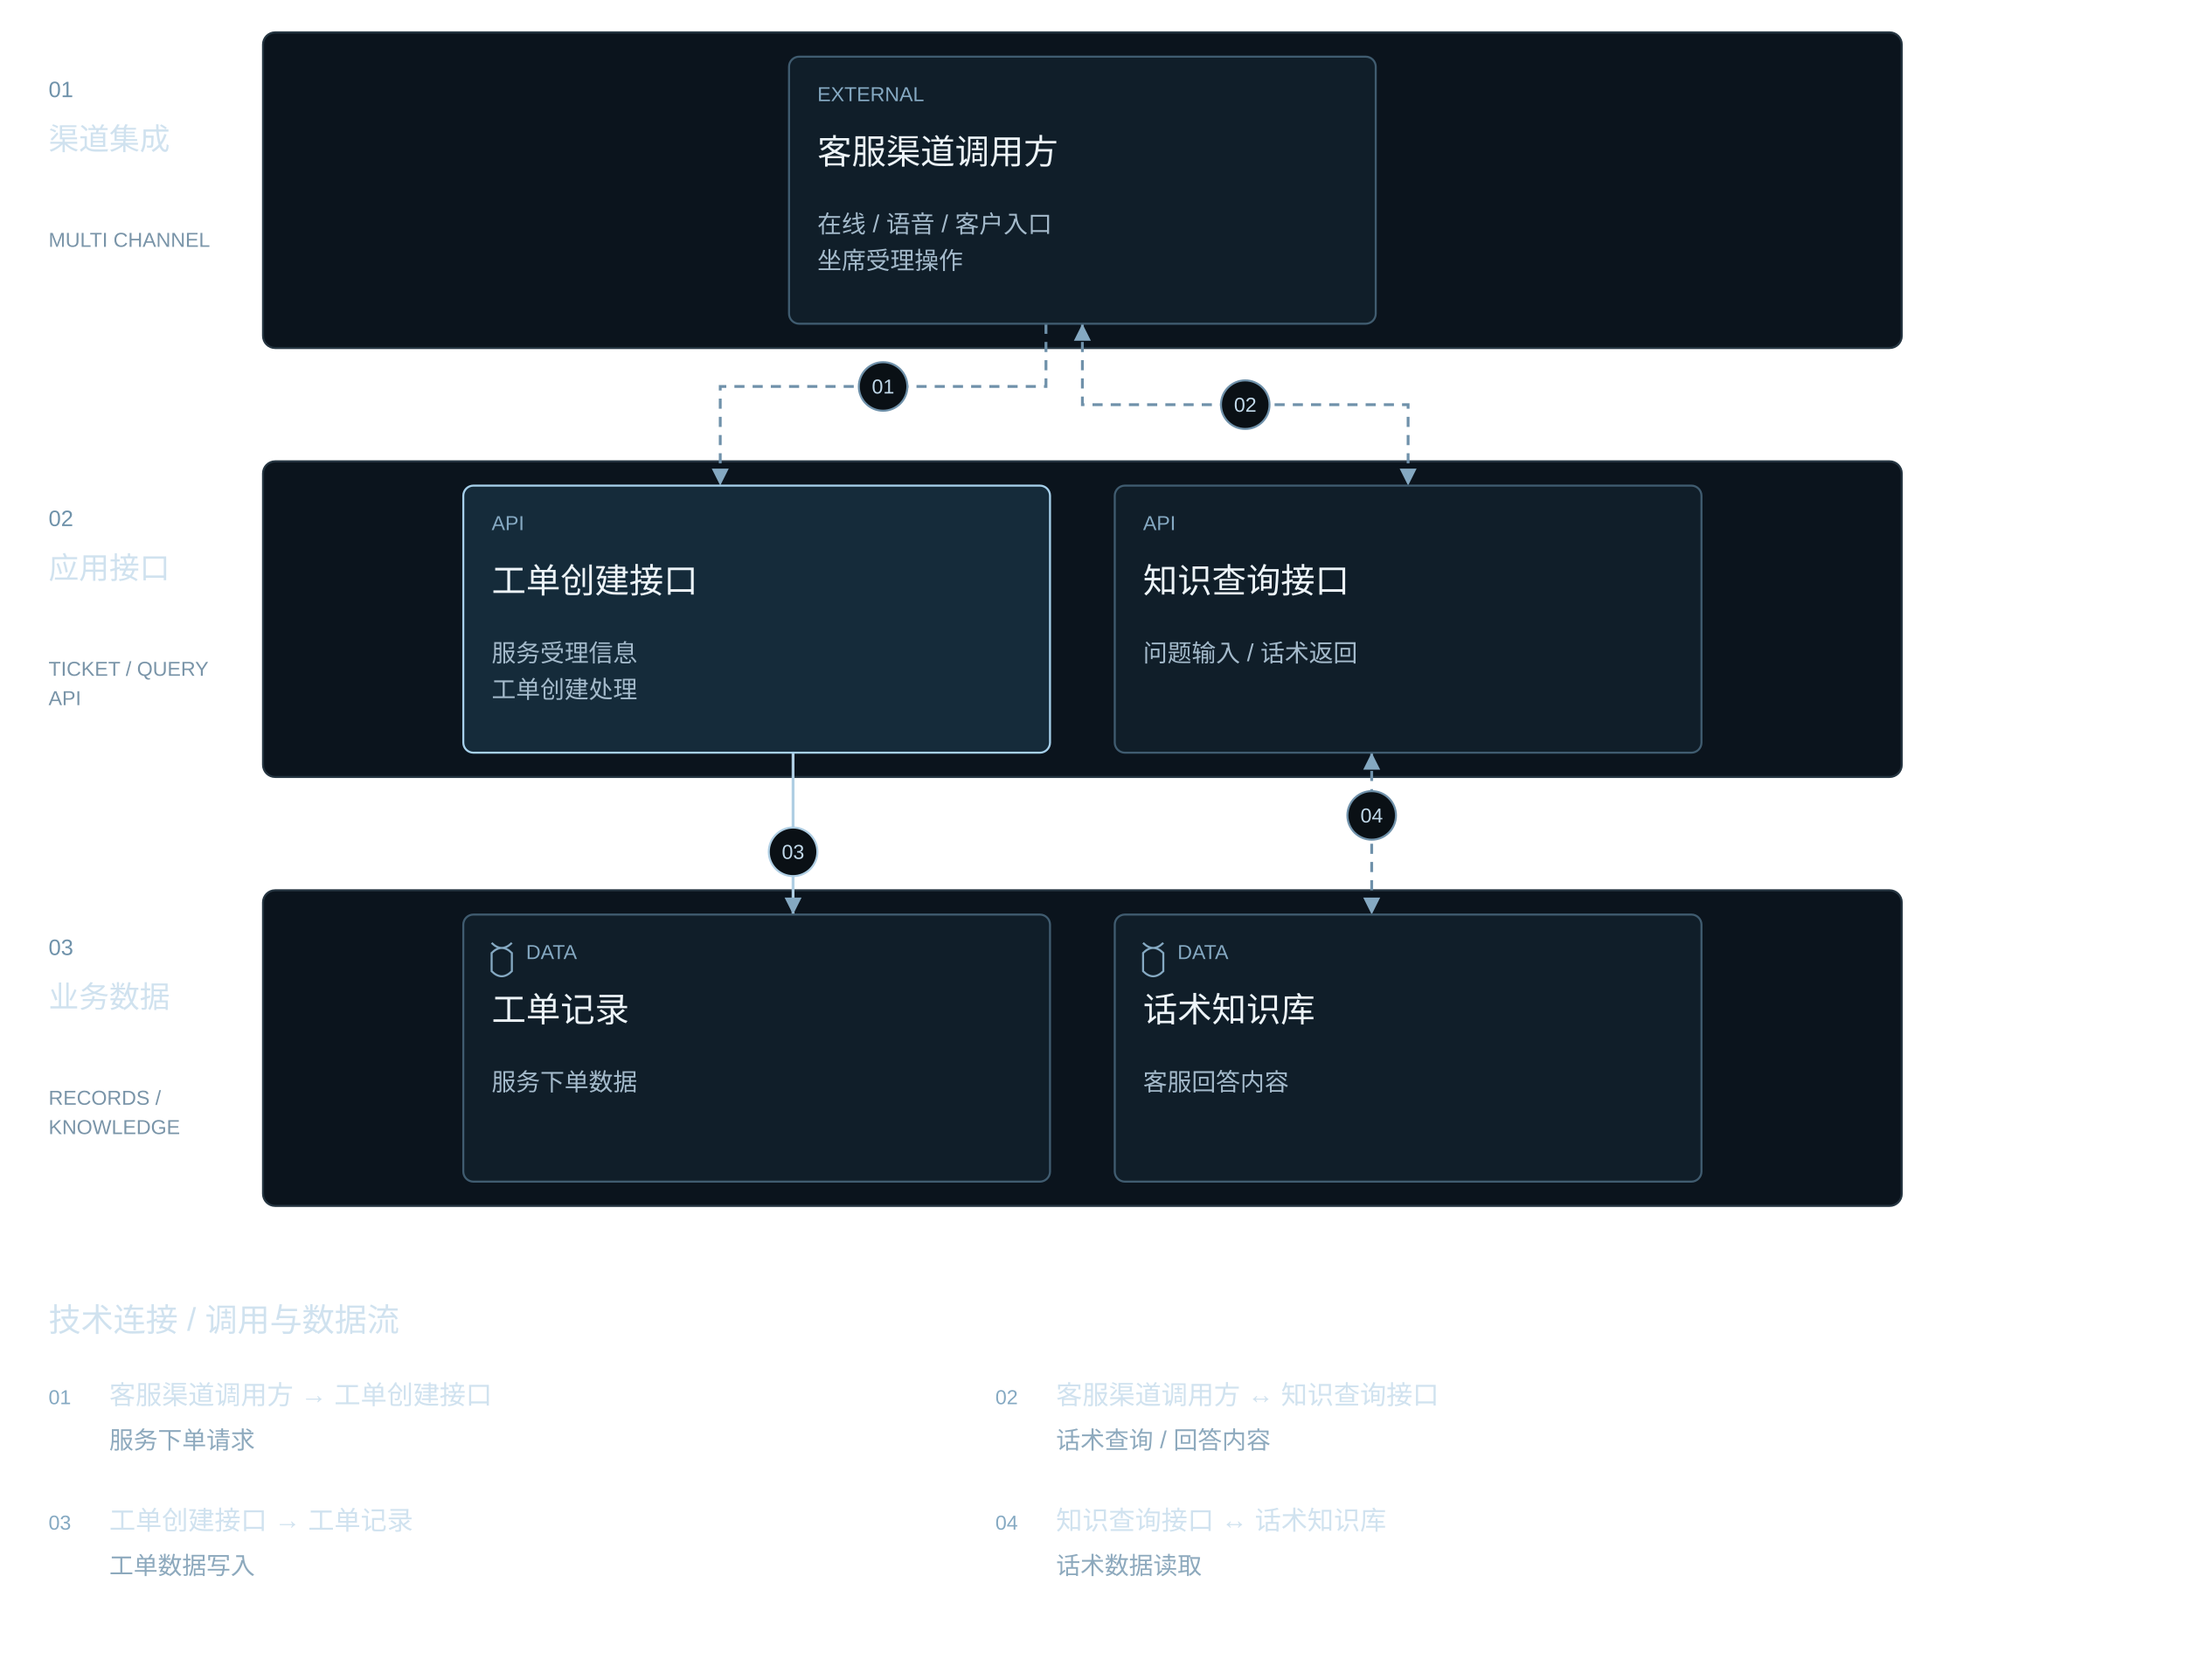
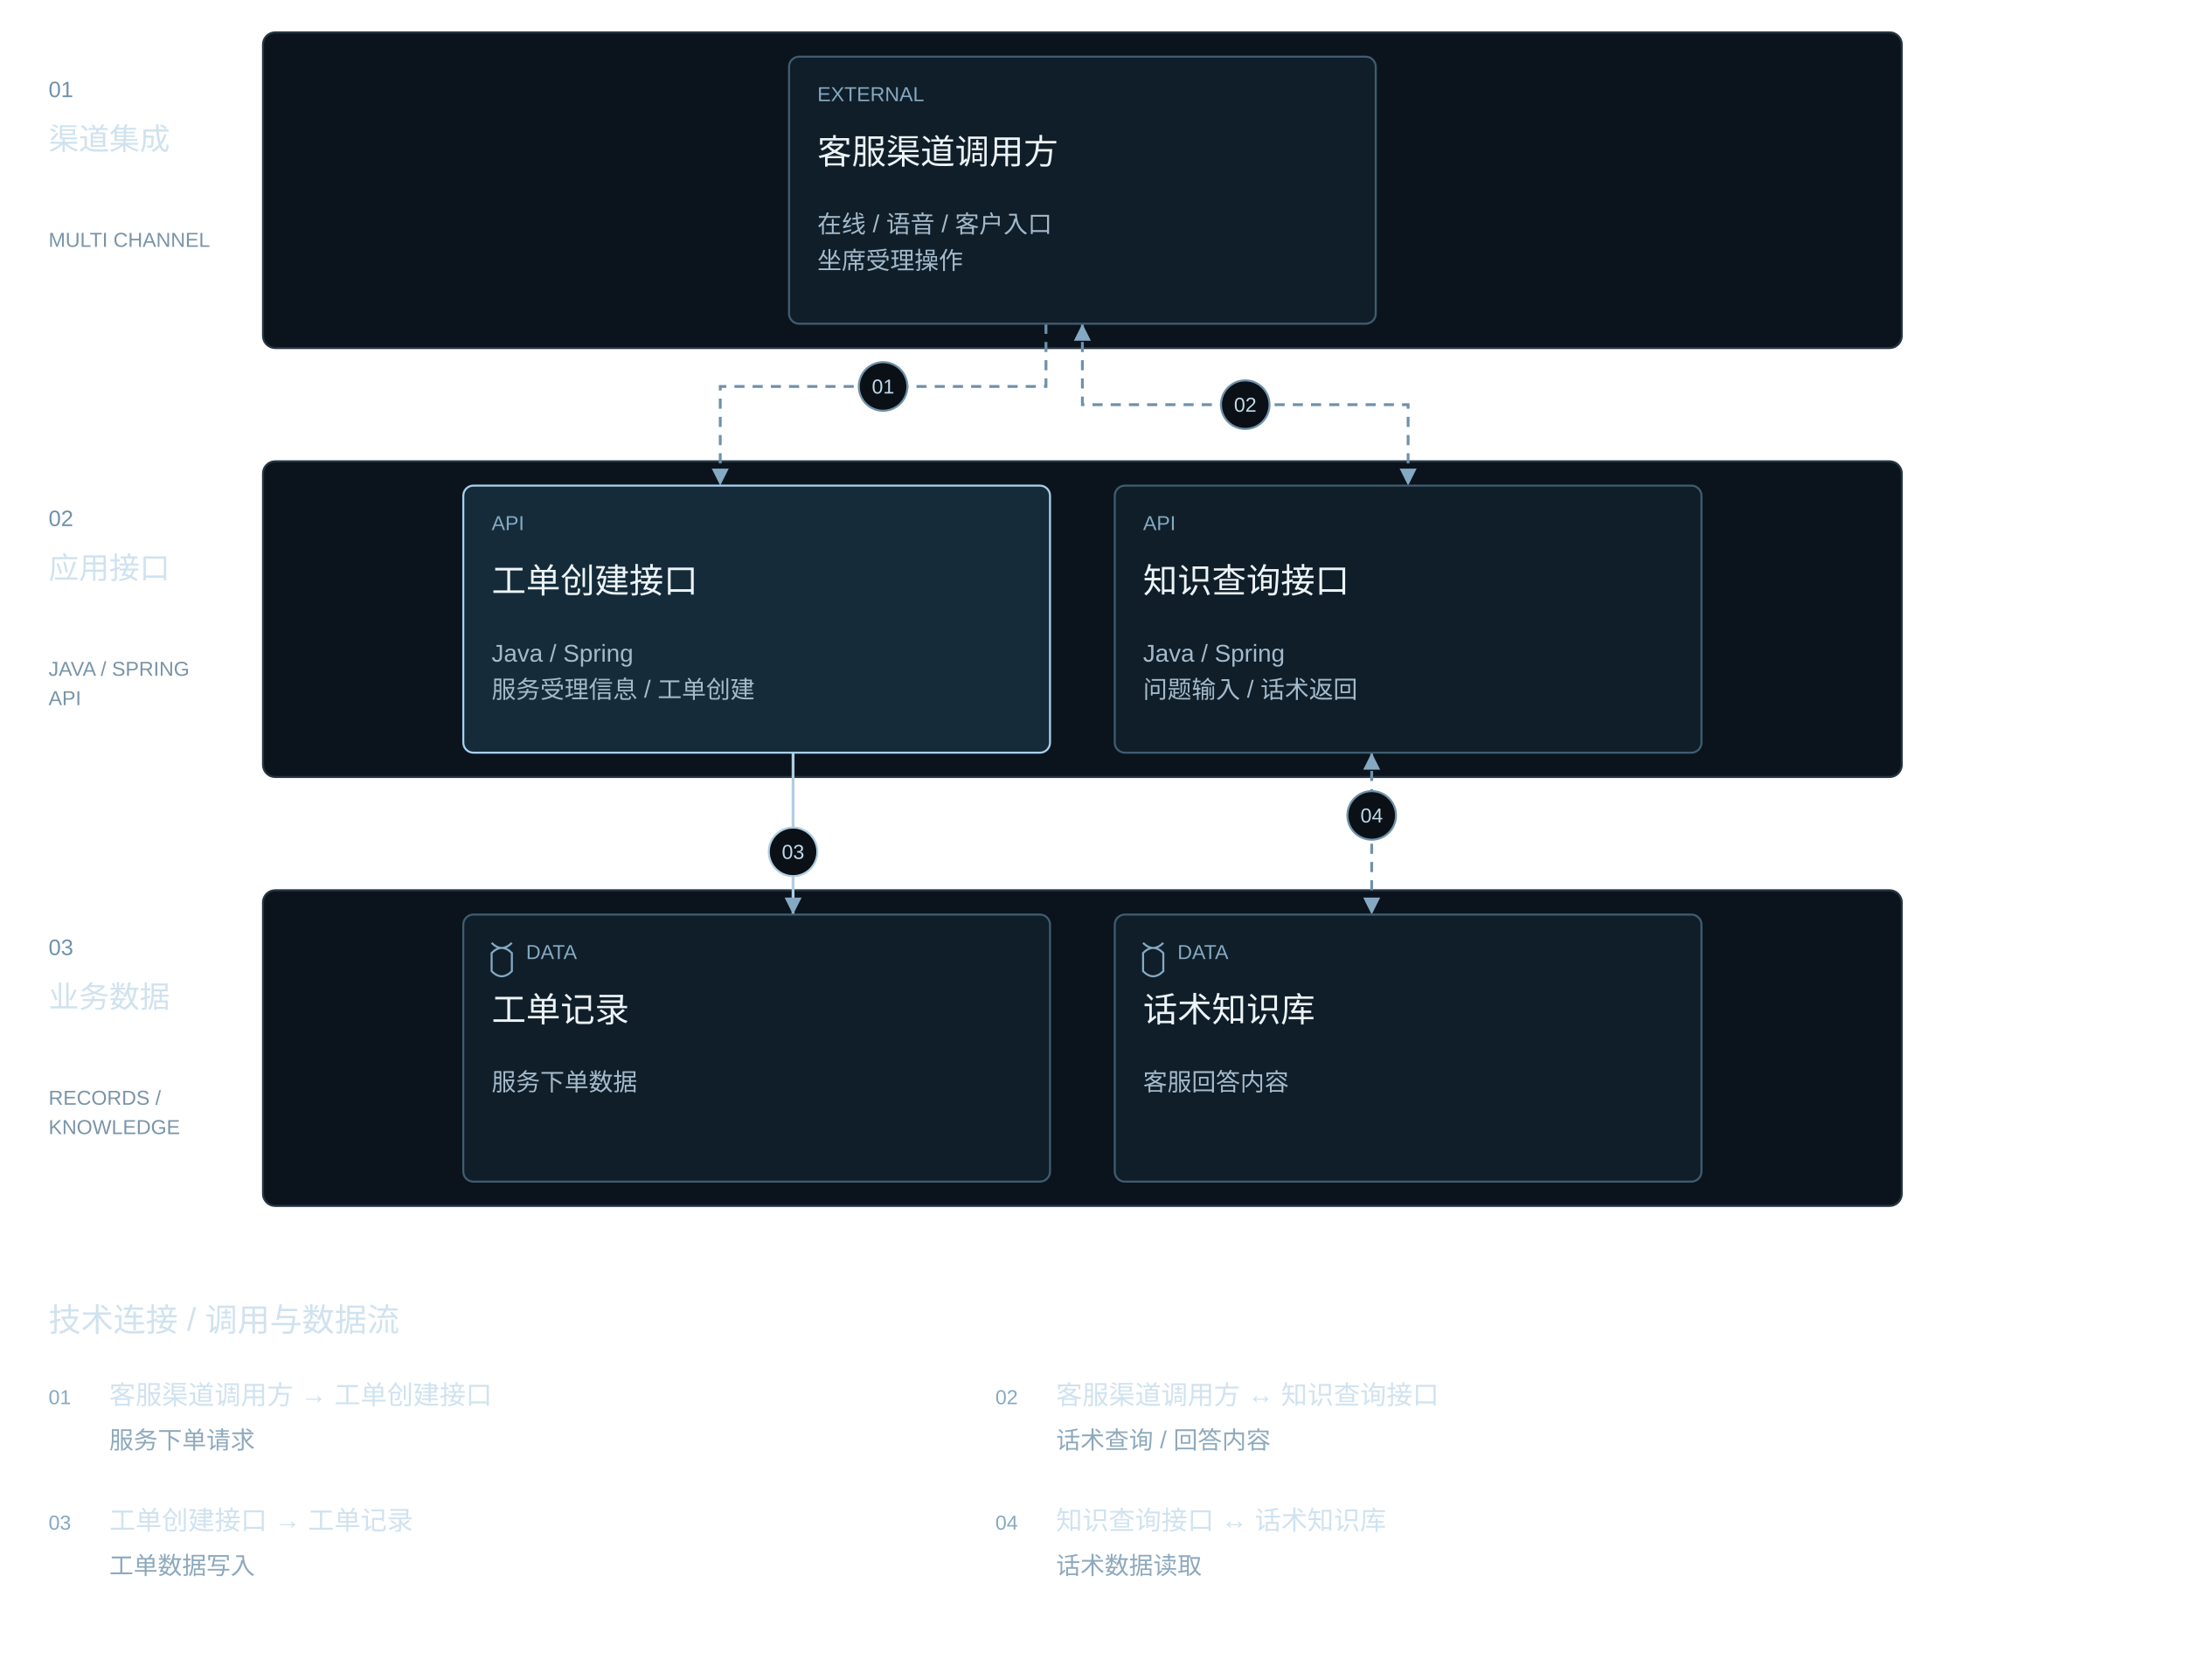
<svg xmlns="http://www.w3.org/2000/svg" viewBox="0 0 1080 830" role="img" aria-labelledby="title-customer-service-ticket-knowledge desc-customer-service-ticket-knowledge" style="font-family:Arial,'PingFang SC','Microsoft YaHei',sans-serif;background:#0a1015">
  <defs>
    <marker id="arrow-customer-service-ticket-knowledge" viewBox="0 0 10 10" refX="10" refY="5" markerWidth="6" markerHeight="6" orient="auto-start-reverse">
      <path d="M0 0 L10 5 L0 10" fill="#85a9c2" />
    </marker>
  </defs>
  <g data-layer="access">
    <rect x="130" y="16" width="810" height="156" rx="6" fill="#0b141d" stroke="#253541" />
    <text x="24" y="48" fill="#6f92aa" font-size="11" text-anchor="start">
      <tspan x="24" dy="0">01</tspan>
    </text>
    <text x="24" y="74" fill="#d0e2ef" font-size="15" text-anchor="start">
      <tspan x="24" dy="0">渠道集成</tspan>
    </text>
    <text x="24" y="122" fill="#7994a8" font-size="10" text-anchor="start">
      <tspan x="24" dy="0">MULTI CHANNEL</tspan>
    </text>
  </g>
  <g data-layer="service">
    <rect x="130" y="228" width="810" height="156" rx="6" fill="#0b141d" stroke="#253541" />
    <text x="24" y="260" fill="#6f92aa" font-size="11" text-anchor="start">
      <tspan x="24" dy="0">02</tspan>
    </text>
    <text x="24" y="286" fill="#d0e2ef" font-size="15" text-anchor="start">
      <tspan x="24" dy="0">应用接口</tspan>
    </text>
    <text x="24" y="334" fill="#7994a8" font-size="10" text-anchor="start">
-       <tspan x="24" dy="0">TICKET / QUERY</tspan>
+       <tspan x="24" dy="0">JAVA / SPRING</tspan>
      <tspan x="24" dy="14.5">API</tspan>
    </text>
  </g>
  <g data-layer="data">
    <rect x="130" y="440" width="810" height="156" rx="6" fill="#0b141d" stroke="#253541" />
    <text x="24" y="472" fill="#6f92aa" font-size="11" text-anchor="start">
      <tspan x="24" dy="0">03</tspan>
    </text>
    <text x="24" y="498" fill="#d0e2ef" font-size="15" text-anchor="start">
      <tspan x="24" dy="0">业务数据</tspan>
    </text>
    <text x="24" y="546" fill="#7994a8" font-size="10" text-anchor="start">
      <tspan x="24" dy="0">RECORDS /</tspan>
      <tspan x="24" dy="14.5">KNOWLEDGE</tspan>
    </text>
  </g>
  <g data-edge="01">
    <path d="M517 160 V191 H356 V240" fill="none" stroke="#6f91aa" stroke-width="1.4" stroke-dasharray="5 4" marker-end="url(#arrow-customer-service-ticket-knowledge)" />
    <circle cx="436.5" cy="191" r="12" fill="#0a1015" stroke="#6f91aa" />
    <text x="436.5" y="194.5" fill="#c1d9ea" font-size="10" text-anchor="middle">
      <tspan x="436.5" dy="0">01</tspan>
    </text>
  </g>
  <g data-edge="02">
    <path d="M535 160 V200 H696 V240" fill="none" stroke="#6f91aa" stroke-width="1.4" stroke-dasharray="5 4" marker-start="url(#arrow-customer-service-ticket-knowledge)" marker-end="url(#arrow-customer-service-ticket-knowledge)" />
    <circle cx="615.5" cy="200" r="12" fill="#0a1015" stroke="#6f91aa" />
    <text x="615.5" y="203.5" fill="#c1d9ea" font-size="10" text-anchor="middle">
      <tspan x="615.5" dy="0">02</tspan>
    </text>
  </g>
  <g data-edge="03">
    <path d="M392 372 V421 H392 V452" fill="none" stroke="#afcee3" stroke-width="1.4" marker-end="url(#arrow-customer-service-ticket-knowledge)" />
    <circle cx="392" cy="421" r="12" fill="#0a1015" stroke="#afcee3" />
    <text x="392" y="424.5" fill="#c1d9ea" font-size="10" text-anchor="middle">
      <tspan x="392" dy="0">03</tspan>
    </text>
  </g>
  <g data-edge="04">
    <path d="M678 372 V403 H678 V452" fill="none" stroke="#6f91aa" stroke-width="1.4" stroke-dasharray="5 4" marker-start="url(#arrow-customer-service-ticket-knowledge)" marker-end="url(#arrow-customer-service-ticket-knowledge)" />
    <circle cx="678" cy="403" r="12" fill="#0a1015" stroke="#6f91aa" />
    <text x="678" y="406.5" fill="#c1d9ea" font-size="10" text-anchor="middle">
      <tspan x="678" dy="0">04</tspan>
    </text>
  </g>
  <g data-node="channels">
    <rect x="390" y="28" width="290" height="132" rx="5" fill="#101e29" stroke="#405c70" />
    <text x="404" y="50" fill="#85a9c2" font-size="10" text-anchor="start">
      <tspan x="404" dy="0">EXTERNAL</tspan>
    </text>
    <text x="404" y="81" fill="#edf4f8" font-size="17" text-anchor="start">
      <tspan x="404" dy="0">客服渠道调用方</tspan>
    </text>
    <text x="404" y="115" fill="#a4bacb" font-size="12" text-anchor="start">
      <tspan x="404" dy="0">在线 / 语音 / 客户入口</tspan>
      <tspan x="404" dy="18">坐席受理操作</tspan>
    </text>
  </g>
  <g data-node="ticket">
    <rect x="229" y="240" width="290" height="132" rx="5" fill="#152b3a" stroke="#a6d0eb" />
    <text x="243" y="262" fill="#85a9c2" font-size="10" text-anchor="start">
      <tspan x="243" dy="0">API</tspan>
    </text>
    <text x="243" y="293" fill="#edf4f8" font-size="17" text-anchor="start">
      <tspan x="243" dy="0">工单创建接口</tspan>
    </text>
    <text x="243" y="327" fill="#a4bacb" font-size="12" text-anchor="start">
-       <tspan x="243" dy="0">服务受理信息</tspan>
-       <tspan x="243" dy="18">工单创建处理</tspan>
+       <tspan x="243" dy="0">Java / Spring</tspan>
+       <tspan x="243" dy="18">服务受理信息 / 工单创建</tspan>
    </text>
  </g>
  <g data-node="query">
    <rect x="551" y="240" width="290" height="132" rx="5" fill="#101e29" stroke="#405c70" />
    <text x="565" y="262" fill="#85a9c2" font-size="10" text-anchor="start">
      <tspan x="565" dy="0">API</tspan>
    </text>
    <text x="565" y="293" fill="#edf4f8" font-size="17" text-anchor="start">
      <tspan x="565" dy="0">知识查询接口</tspan>
    </text>
    <text x="565" y="327" fill="#a4bacb" font-size="12" text-anchor="start">
-       <tspan x="565" dy="0">问题输入 / 话术返回</tspan>
+       <tspan x="565" dy="0">Java / Spring</tspan>
+       <tspan x="565" dy="18">问题输入 / 话术返回</tspan>
    </text>
  </g>
  <g data-node="records">
    <rect x="229" y="452" width="290" height="132" rx="5" fill="#101e29" stroke="#405c70" />
    <path d="M243 471 q5 -5 10 0 v9 q-5 5 -10 0 z m0 -5 q5 5 10 0" fill="none" stroke="#85a9c2" />
    <text x="260" y="474" fill="#85a9c2" font-size="10" text-anchor="start">
      <tspan x="260" dy="0">DATA</tspan>
    </text>
    <text x="243" y="505" fill="#edf4f8" font-size="17" text-anchor="start">
      <tspan x="243" dy="0">工单记录</tspan>
    </text>
    <text x="243" y="539" fill="#a4bacb" font-size="12" text-anchor="start">
      <tspan x="243" dy="0">服务下单数据</tspan>
    </text>
  </g>
  <g data-node="knowledge">
    <rect x="551" y="452" width="290" height="132" rx="5" fill="#101e29" stroke="#405c70" />
    <path d="M565 471 q5 -5 10 0 v9 q-5 5 -10 0 z m0 -5 q5 5 10 0" fill="none" stroke="#85a9c2" />
    <text x="582" y="474" fill="#85a9c2" font-size="10" text-anchor="start">
      <tspan x="582" dy="0">DATA</tspan>
    </text>
    <text x="565" y="505" fill="#edf4f8" font-size="17" text-anchor="start">
      <tspan x="565" dy="0">话术知识库</tspan>
    </text>
    <text x="565" y="539" fill="#a4bacb" font-size="12" text-anchor="start">
      <tspan x="565" dy="0">客服回答内容</tspan>
    </text>
  </g>
  <text x="24" y="658" fill="#d0e2ef" font-size="16" text-anchor="start">
    <tspan x="24" dy="0">技术连接 / 调用与数据流</tspan>
  </text>
  <text x="24" y="694" fill="#85a9c2" font-size="10" text-anchor="start">
    <tspan x="24" dy="0">01</tspan>
  </text>
  <text x="54" y="694" fill="#d0e2ef" font-size="13" text-anchor="start">
    <tspan x="54" dy="0">客服渠道调用方 → 工单创建接口</tspan>
  </text>
  <text x="54" y="716" fill="#8da9bd" font-size="12" text-anchor="start">
    <tspan x="54" dy="0">服务下单请求</tspan>
  </text>
  <text x="492" y="694" fill="#85a9c2" font-size="10" text-anchor="start">
    <tspan x="492" dy="0">02</tspan>
  </text>
  <text x="522" y="694" fill="#d0e2ef" font-size="13" text-anchor="start">
    <tspan x="522" dy="0">客服渠道调用方 ↔ 知识查询接口</tspan>
  </text>
  <text x="522" y="716" fill="#8da9bd" font-size="12" text-anchor="start">
    <tspan x="522" dy="0">话术查询 / 回答内容</tspan>
  </text>
  <text x="24" y="756" fill="#85a9c2" font-size="10" text-anchor="start">
    <tspan x="24" dy="0">03</tspan>
  </text>
  <text x="54" y="756" fill="#d0e2ef" font-size="13" text-anchor="start">
    <tspan x="54" dy="0">工单创建接口 → 工单记录</tspan>
  </text>
  <text x="54" y="778" fill="#8da9bd" font-size="12" text-anchor="start">
    <tspan x="54" dy="0">工单数据写入</tspan>
  </text>
  <text x="492" y="756" fill="#85a9c2" font-size="10" text-anchor="start">
    <tspan x="492" dy="0">04</tspan>
  </text>
  <text x="522" y="756" fill="#d0e2ef" font-size="13" text-anchor="start">
    <tspan x="522" dy="0">知识查询接口 ↔ 话术知识库</tspan>
  </text>
  <text x="522" y="778" fill="#8da9bd" font-size="12" text-anchor="start">
    <tspan x="522" dy="0">话术数据读取</tspan>
  </text>
</svg>
